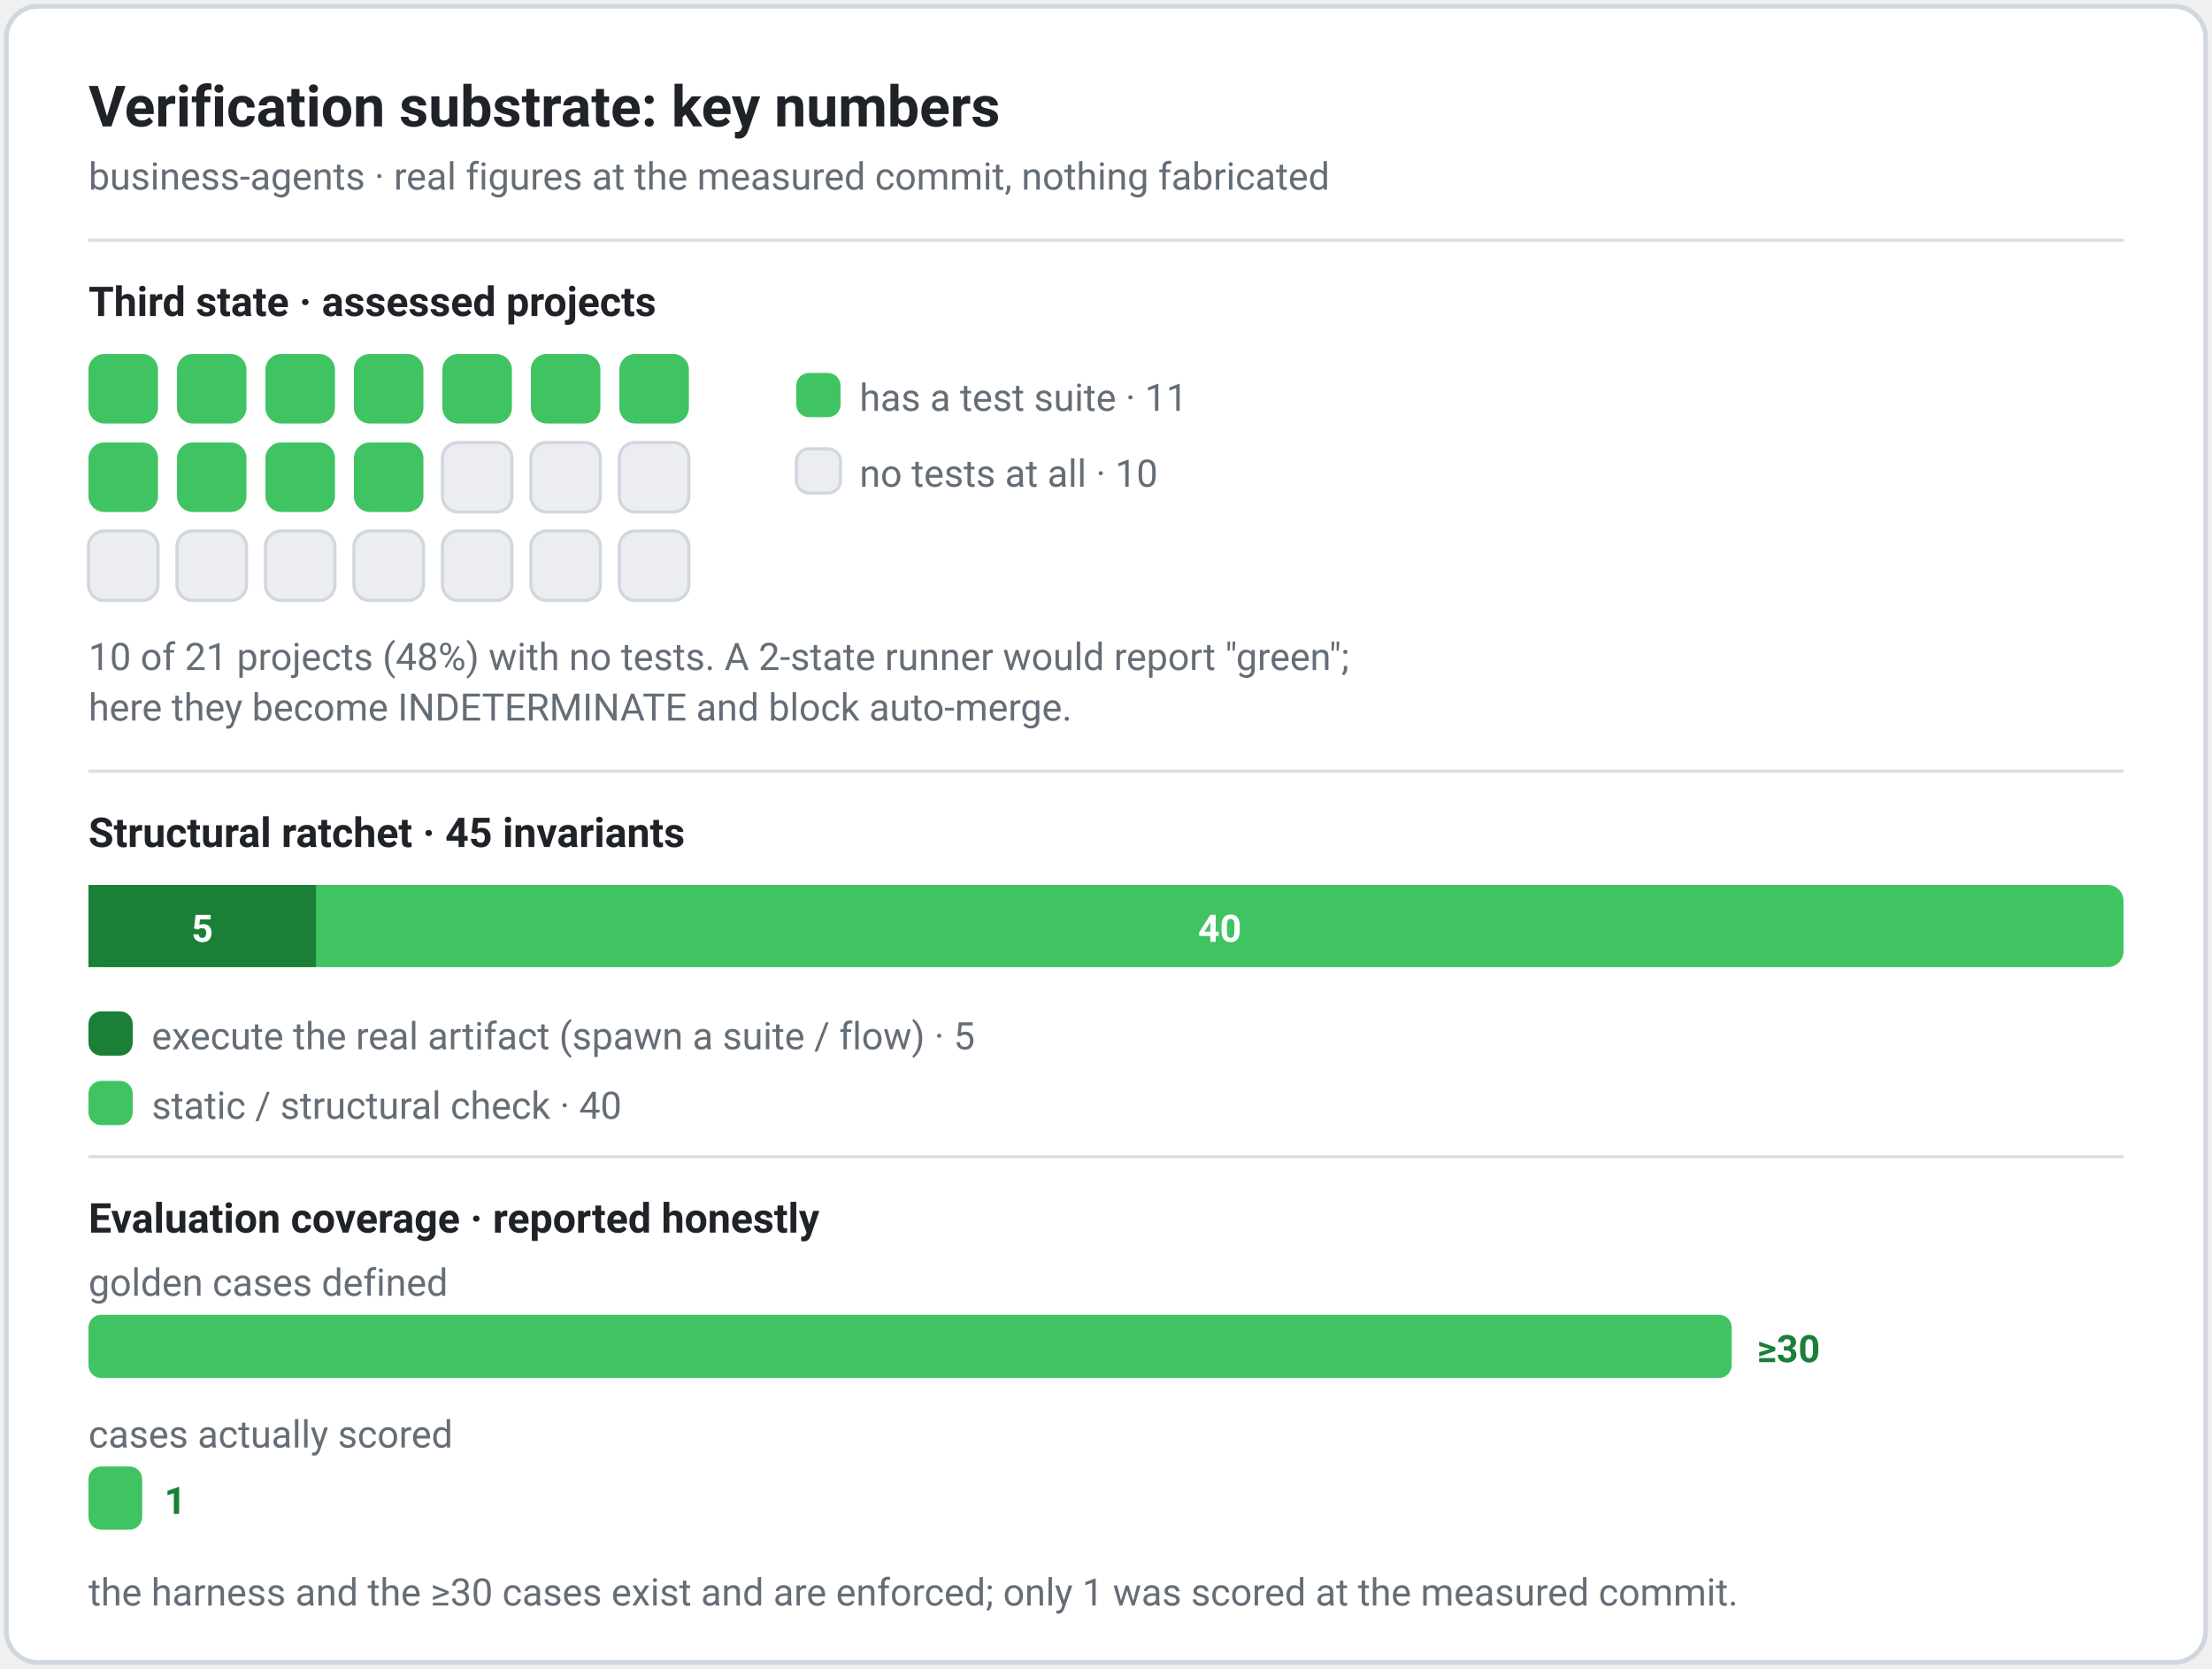
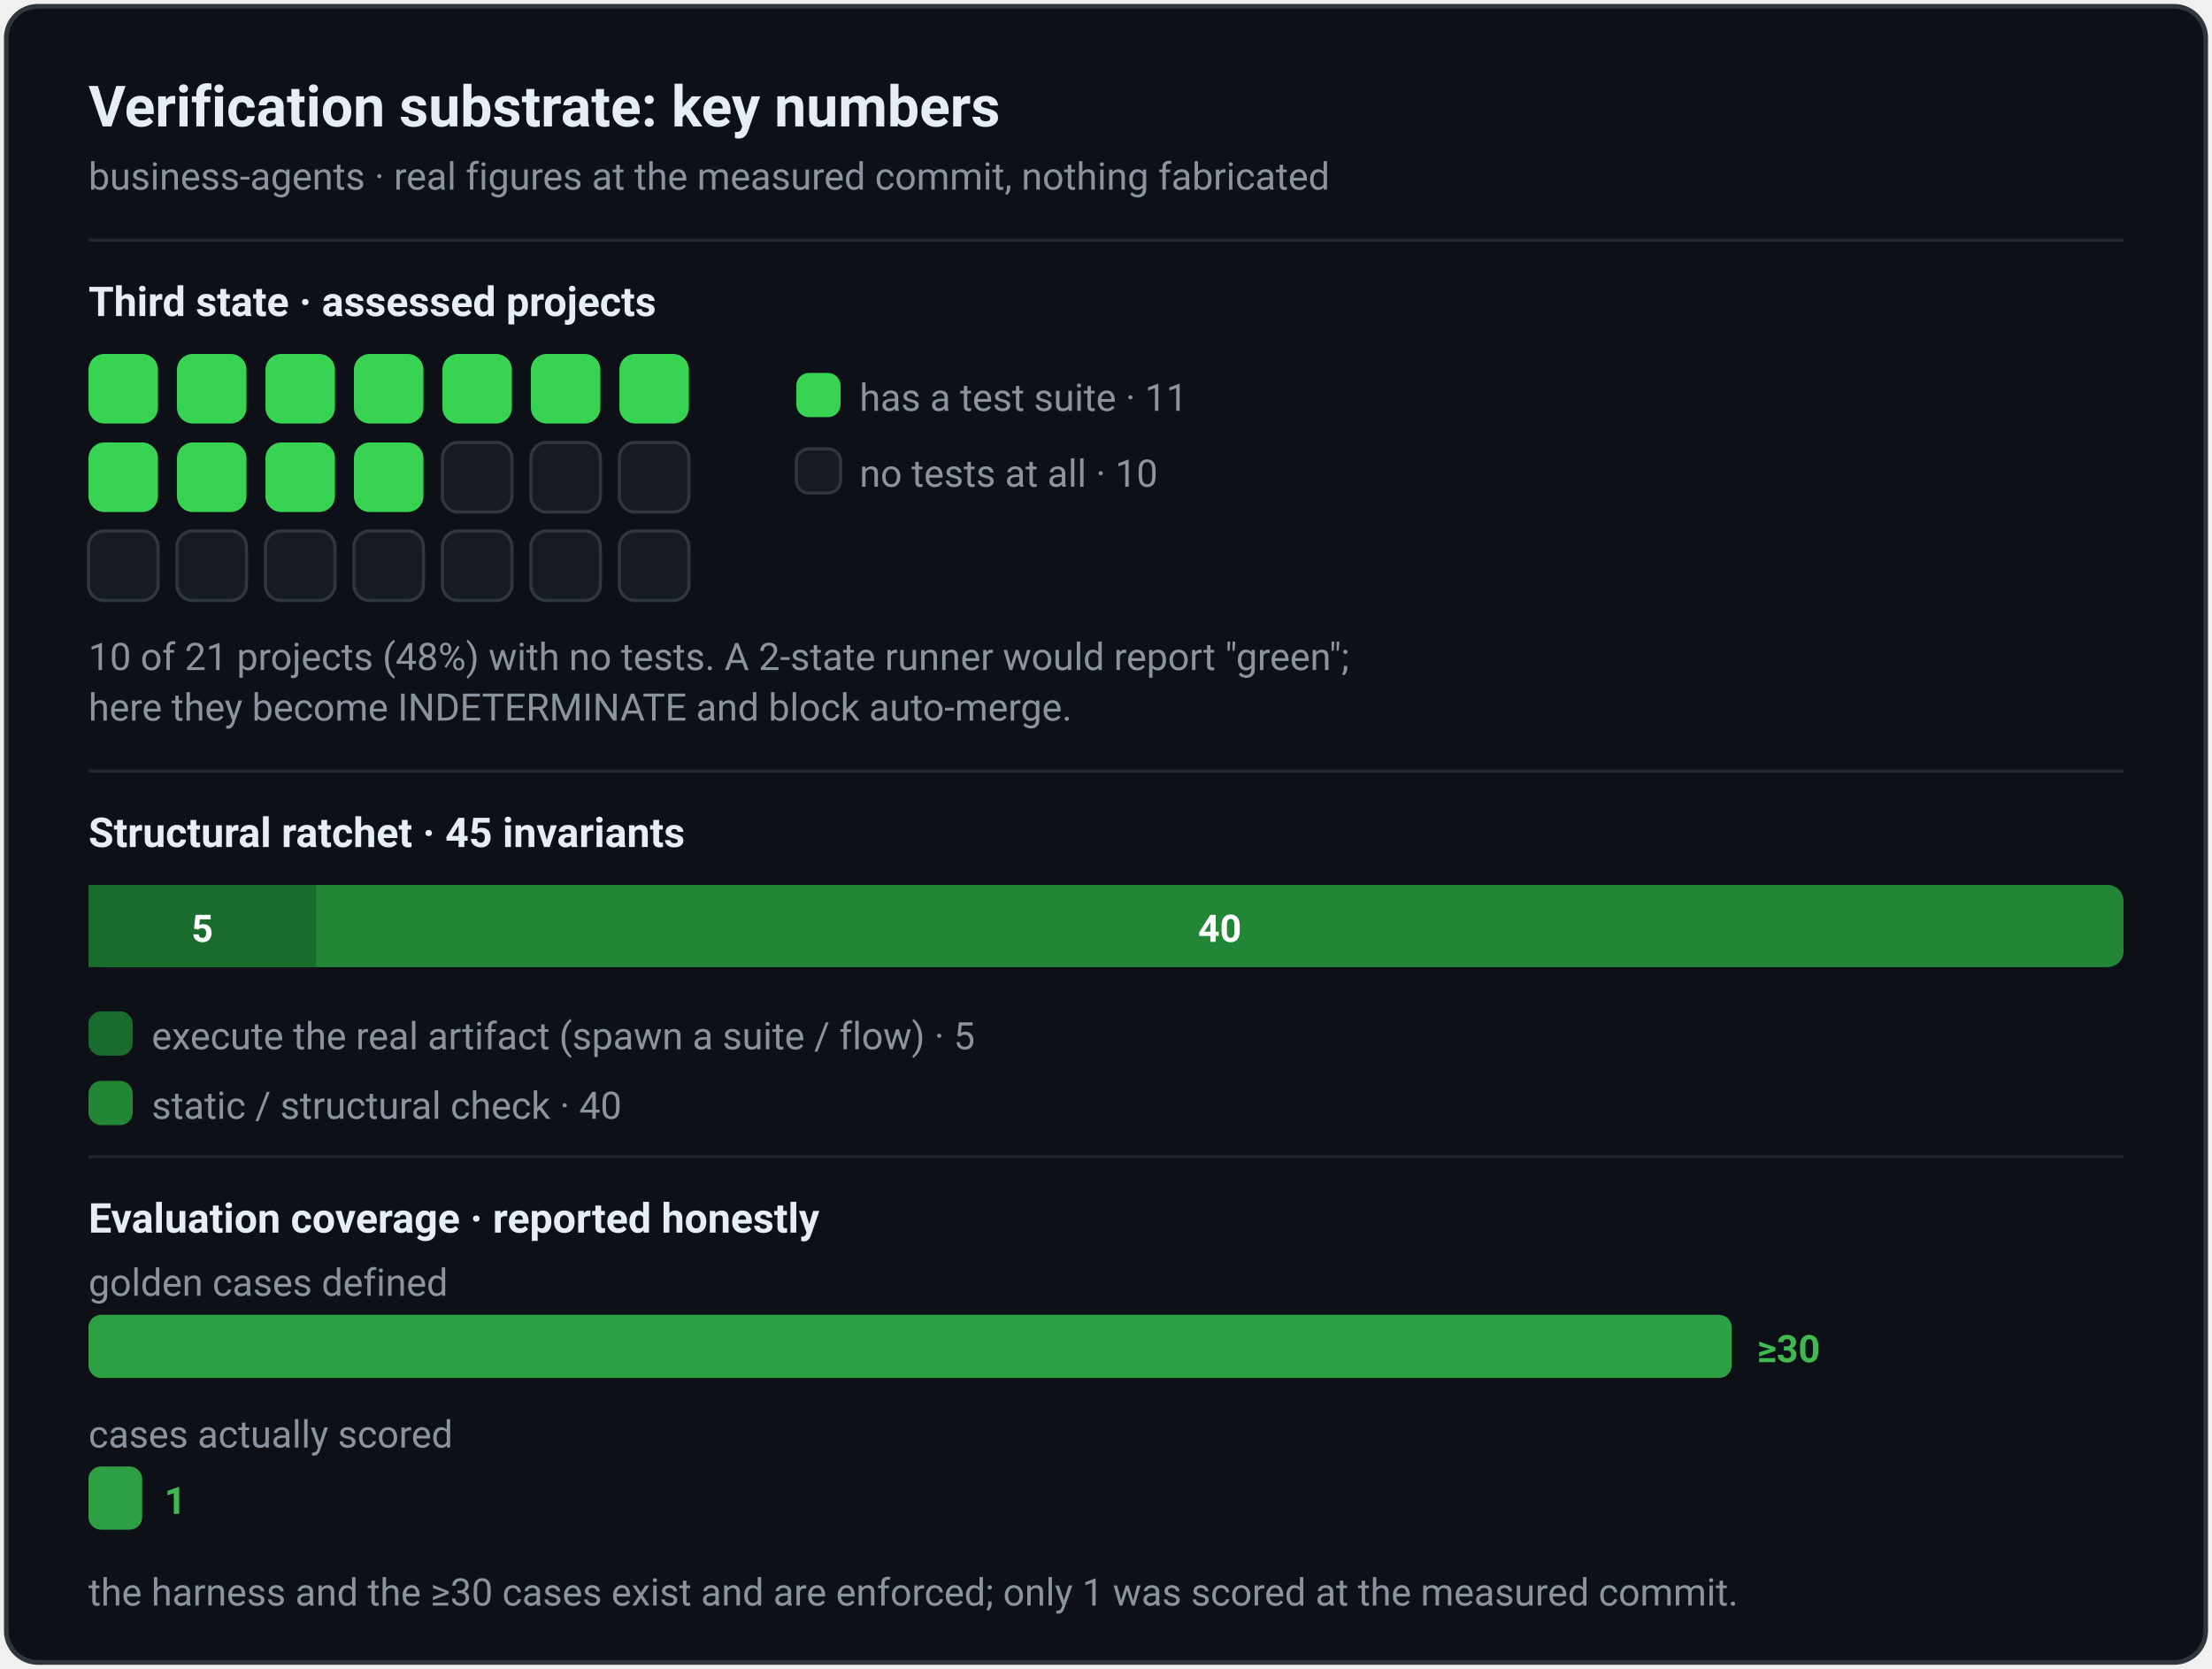
<svg xmlns="http://www.w3.org/2000/svg" viewBox="0 0 700 528" width="700" height="528" role="img" aria-label="Verification substrate key numbers for business-agents">
  <style>
    text{font-family:-apple-system,BlinkMacSystemFont,"Segoe UI",Roboto,Helvetica,Arial,sans-serif}
-     .h{font-size:18px;font-weight:700;fill:#1f2328}
-     .sub{font-size:12px;fill:#656d76}
-     .pt{font-size:13px;font-weight:600;fill:#1f2328}
-     .lg{font-size:12px;fill:#656d76}
+     .h{font-size:18px;font-weight:700;fill:#e6edf3}
+     .sub{font-size:12px;fill:#8b949e}
+     .pt{font-size:13px;font-weight:600;fill:#e6edf3}
+     .lg{font-size:12px;fill:#8b949e}
    .num{font-size:12px;font-weight:700;fill:#ffffff}
-     .numg{font-size:12px;font-weight:700;fill:#1a7f37}
+     .numg{font-size:12px;font-weight:700;fill:#3fb950}
  </style>
-   <rect x="2" y="2" width="696" height="524" rx="10" fill="#ffffff" stroke="#d0d7de" stroke-width="1.5" />
+   <rect x="2" y="2" width="696" height="524" rx="10" fill="#0d1117" stroke="#30363d" stroke-width="1.5" />
  <text x="28" y="40" class="h">Verification substrate: key numbers</text>
  <text x="28" y="60" class="sub">business-agents · real figures at the measured commit, nothing fabricated</text>
-   <line x1="28" y1="76" x2="672" y2="76" stroke="#d8dee4" stroke-width="1" />
+   <line x1="28" y1="76" x2="672" y2="76" stroke="#21262d" stroke-width="1" />
  <text x="28" y="100" class="pt">Third state · assessed projects</text>
-   <rect x="28" y="112" width="22" height="22" rx="5" fill="#40c463" />
-   <rect x="56" y="112" width="22" height="22" rx="5" fill="#40c463" />
-   <rect x="84" y="112" width="22" height="22" rx="5" fill="#40c463" />
-   <rect x="112" y="112" width="22" height="22" rx="5" fill="#40c463" />
-   <rect x="140" y="112" width="22" height="22" rx="5" fill="#40c463" />
-   <rect x="168" y="112" width="22" height="22" rx="5" fill="#40c463" />
-   <rect x="196" y="112" width="22" height="22" rx="5" fill="#40c463" />
-   <rect x="28" y="140" width="22" height="22" rx="5" fill="#40c463" />
-   <rect x="56" y="140" width="22" height="22" rx="5" fill="#40c463" />
-   <rect x="84" y="140" width="22" height="22" rx="5" fill="#40c463" />
-   <rect x="112" y="140" width="22" height="22" rx="5" fill="#40c463" />
-   <rect x="140" y="140" width="22" height="22" rx="5" fill="#ebedf0" stroke="#d0d7de" />
-   <rect x="168" y="140" width="22" height="22" rx="5" fill="#ebedf0" stroke="#d0d7de" />
-   <rect x="196" y="140" width="22" height="22" rx="5" fill="#ebedf0" stroke="#d0d7de" />
-   <rect x="28" y="168" width="22" height="22" rx="5" fill="#ebedf0" stroke="#d0d7de" />
-   <rect x="56" y="168" width="22" height="22" rx="5" fill="#ebedf0" stroke="#d0d7de" />
-   <rect x="84" y="168" width="22" height="22" rx="5" fill="#ebedf0" stroke="#d0d7de" />
-   <rect x="112" y="168" width="22" height="22" rx="5" fill="#ebedf0" stroke="#d0d7de" />
-   <rect x="140" y="168" width="22" height="22" rx="5" fill="#ebedf0" stroke="#d0d7de" />
-   <rect x="168" y="168" width="22" height="22" rx="5" fill="#ebedf0" stroke="#d0d7de" />
-   <rect x="196" y="168" width="22" height="22" rx="5" fill="#ebedf0" stroke="#d0d7de" />
-   <rect x="252" y="118" width="14" height="14" rx="4" fill="#40c463" />
+   <rect x="28" y="112" width="22" height="22" rx="5" fill="#39d353" />
+   <rect x="56" y="112" width="22" height="22" rx="5" fill="#39d353" />
+   <rect x="84" y="112" width="22" height="22" rx="5" fill="#39d353" />
+   <rect x="112" y="112" width="22" height="22" rx="5" fill="#39d353" />
+   <rect x="140" y="112" width="22" height="22" rx="5" fill="#39d353" />
+   <rect x="168" y="112" width="22" height="22" rx="5" fill="#39d353" />
+   <rect x="196" y="112" width="22" height="22" rx="5" fill="#39d353" />
+   <rect x="28" y="140" width="22" height="22" rx="5" fill="#39d353" />
+   <rect x="56" y="140" width="22" height="22" rx="5" fill="#39d353" />
+   <rect x="84" y="140" width="22" height="22" rx="5" fill="#39d353" />
+   <rect x="112" y="140" width="22" height="22" rx="5" fill="#39d353" />
+   <rect x="140" y="140" width="22" height="22" rx="5" fill="#161b22" stroke="#30363d" />
+   <rect x="168" y="140" width="22" height="22" rx="5" fill="#161b22" stroke="#30363d" />
+   <rect x="196" y="140" width="22" height="22" rx="5" fill="#161b22" stroke="#30363d" />
+   <rect x="28" y="168" width="22" height="22" rx="5" fill="#161b22" stroke="#30363d" />
+   <rect x="56" y="168" width="22" height="22" rx="5" fill="#161b22" stroke="#30363d" />
+   <rect x="84" y="168" width="22" height="22" rx="5" fill="#161b22" stroke="#30363d" />
+   <rect x="112" y="168" width="22" height="22" rx="5" fill="#161b22" stroke="#30363d" />
+   <rect x="140" y="168" width="22" height="22" rx="5" fill="#161b22" stroke="#30363d" />
+   <rect x="168" y="168" width="22" height="22" rx="5" fill="#161b22" stroke="#30363d" />
+   <rect x="196" y="168" width="22" height="22" rx="5" fill="#161b22" stroke="#30363d" />
+   <rect x="252" y="118" width="14" height="14" rx="4" fill="#39d353" />
  <text x="272" y="130" class="lg">has a test suite · 11</text>
-   <rect x="252" y="142" width="14" height="14" rx="4" fill="#ebedf0" stroke="#d0d7de" />
+   <rect x="252" y="142" width="14" height="14" rx="4" fill="#161b22" stroke="#30363d" />
  <text x="272" y="154" class="lg">no tests at all · 10</text>
  <text x="28" y="212" class="lg">10 of 21 projects (48%) with no tests. A 2-state runner would report "green";</text>
  <text x="28" y="228" class="lg">here they become INDETERMINATE and block auto-merge.</text>
-   <line x1="28" y1="244" x2="672" y2="244" stroke="#d8dee4" stroke-width="1" />
+   <line x1="28" y1="244" x2="672" y2="244" stroke="#21262d" stroke-width="1" />
  <text x="28" y="268" class="pt">Structural ratchet · 45 invariants</text>
-   <rect x="28" y="280" width="644" height="26" rx="5" fill="#40c463" />
-   <rect x="28" y="280" width="72" height="26" fill="#1a7f37" />
+   <rect x="28" y="280" width="644" height="26" rx="5" fill="#238636" />
+   <rect x="28" y="280" width="72" height="26" fill="#196c2e" />
  <text x="64" y="298" class="num" text-anchor="middle">5</text>
  <text x="386" y="298" class="num" text-anchor="middle">40</text>
-   <rect x="28" y="320" width="14" height="14" rx="4" fill="#1a7f37" />
+   <rect x="28" y="320" width="14" height="14" rx="4" fill="#196c2e" />
  <text x="48" y="332" class="lg">execute the real artifact (spawn a suite / flow) · 5</text>
-   <rect x="28" y="342" width="14" height="14" rx="4" fill="#40c463" />
+   <rect x="28" y="342" width="14" height="14" rx="4" fill="#238636" />
  <text x="48" y="354" class="lg">static / structural check · 40</text>
-   <line x1="28" y1="366" x2="672" y2="366" stroke="#d8dee4" stroke-width="1" />
+   <line x1="28" y1="366" x2="672" y2="366" stroke="#21262d" stroke-width="1" />
  <text x="28" y="390" class="pt">Evaluation coverage · reported honestly</text>
  <text x="28" y="410" class="lg">golden cases defined</text>
-   <rect x="28" y="416" width="520" height="20" rx="4" fill="#40c463" />
+   <rect x="28" y="416" width="520" height="20" rx="4" fill="#2ea043" />
  <text x="556" y="431" class="numg">≥30</text>
  <text x="28" y="458" class="lg">cases actually scored</text>
-   <rect x="28" y="464" width="17" height="20" rx="4" fill="#40c463" />
+   <rect x="28" y="464" width="17" height="20" rx="4" fill="#2ea043" />
  <text x="52" y="479" class="numg">1</text>
  <text x="28" y="508" class="lg">the harness and the ≥30 cases exist and are enforced; only 1 was scored at the measured commit.</text>
</svg>
